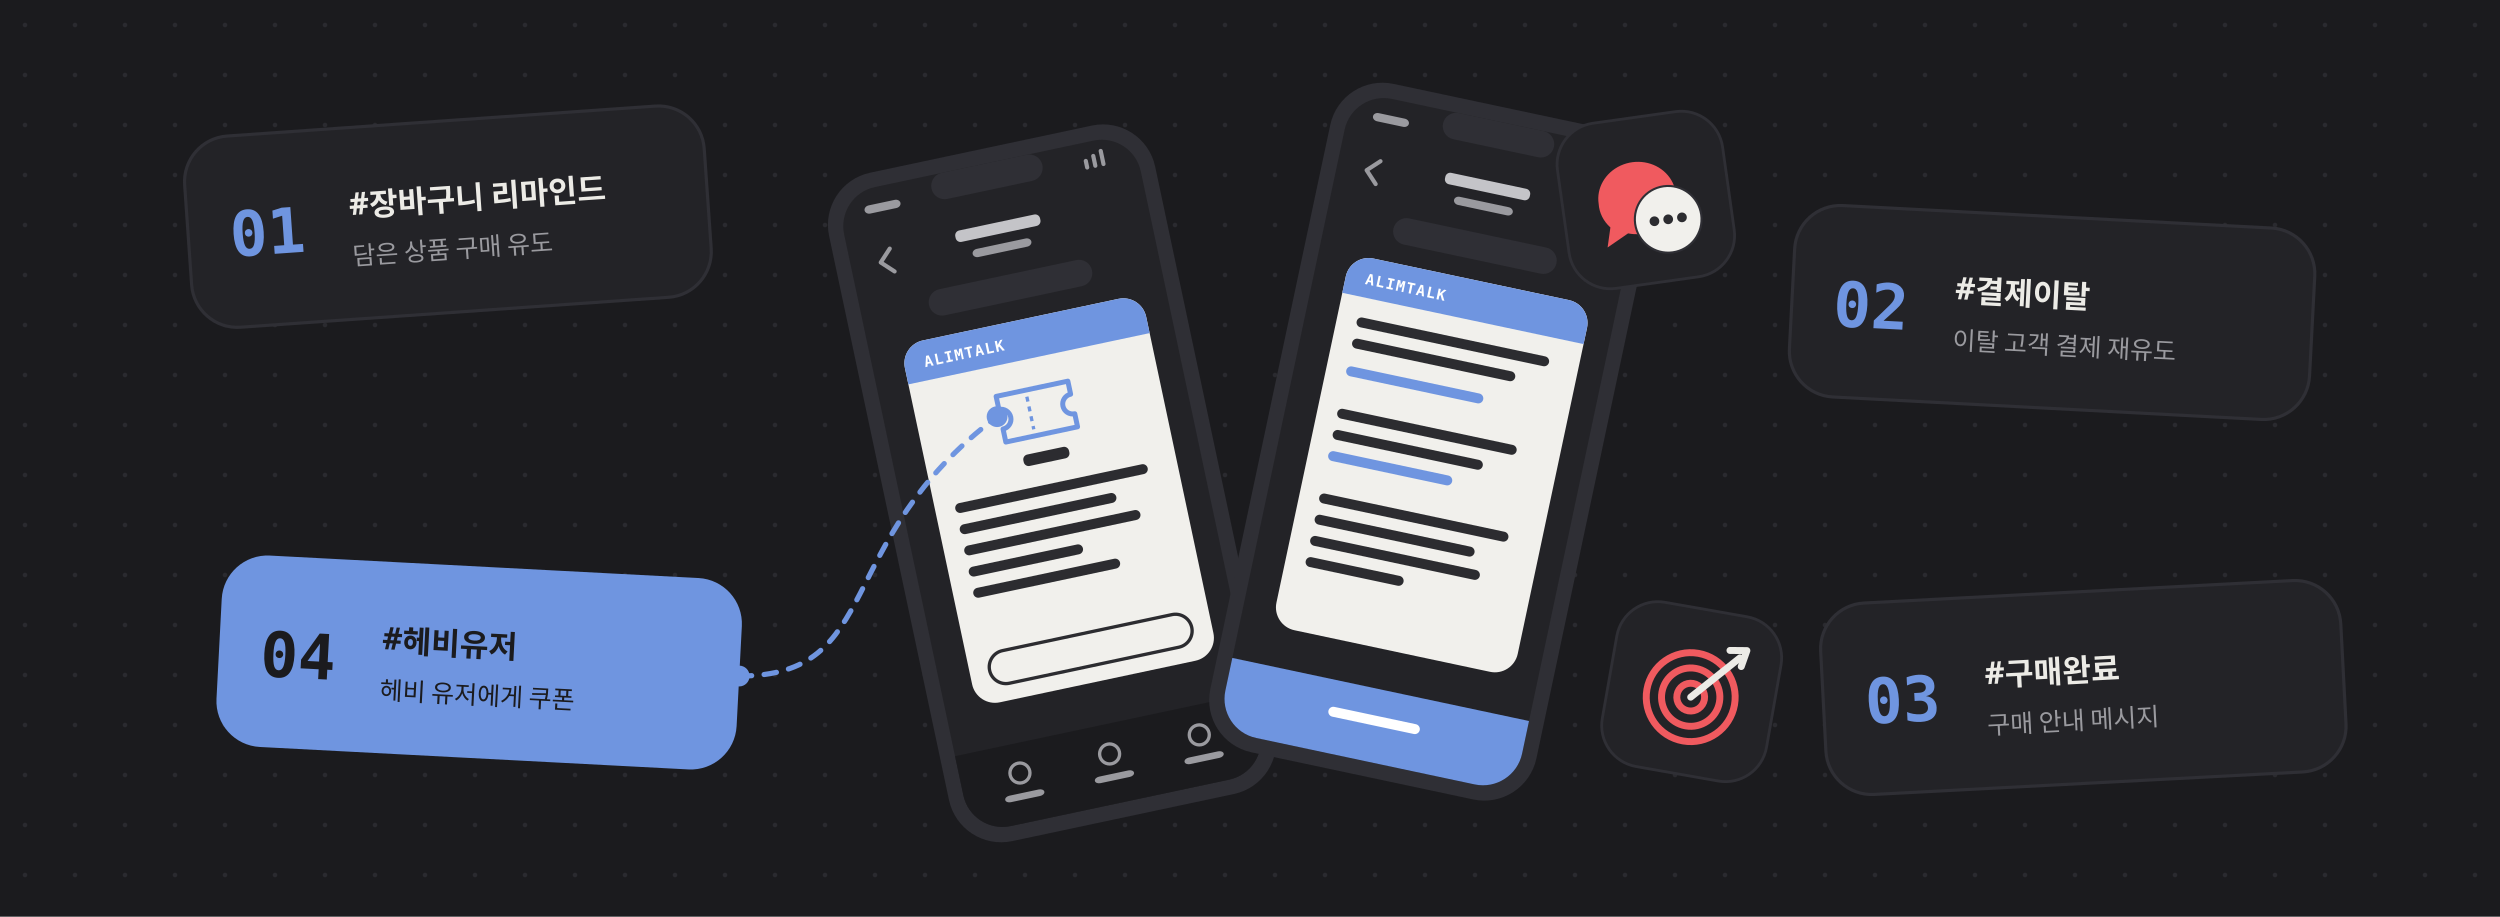
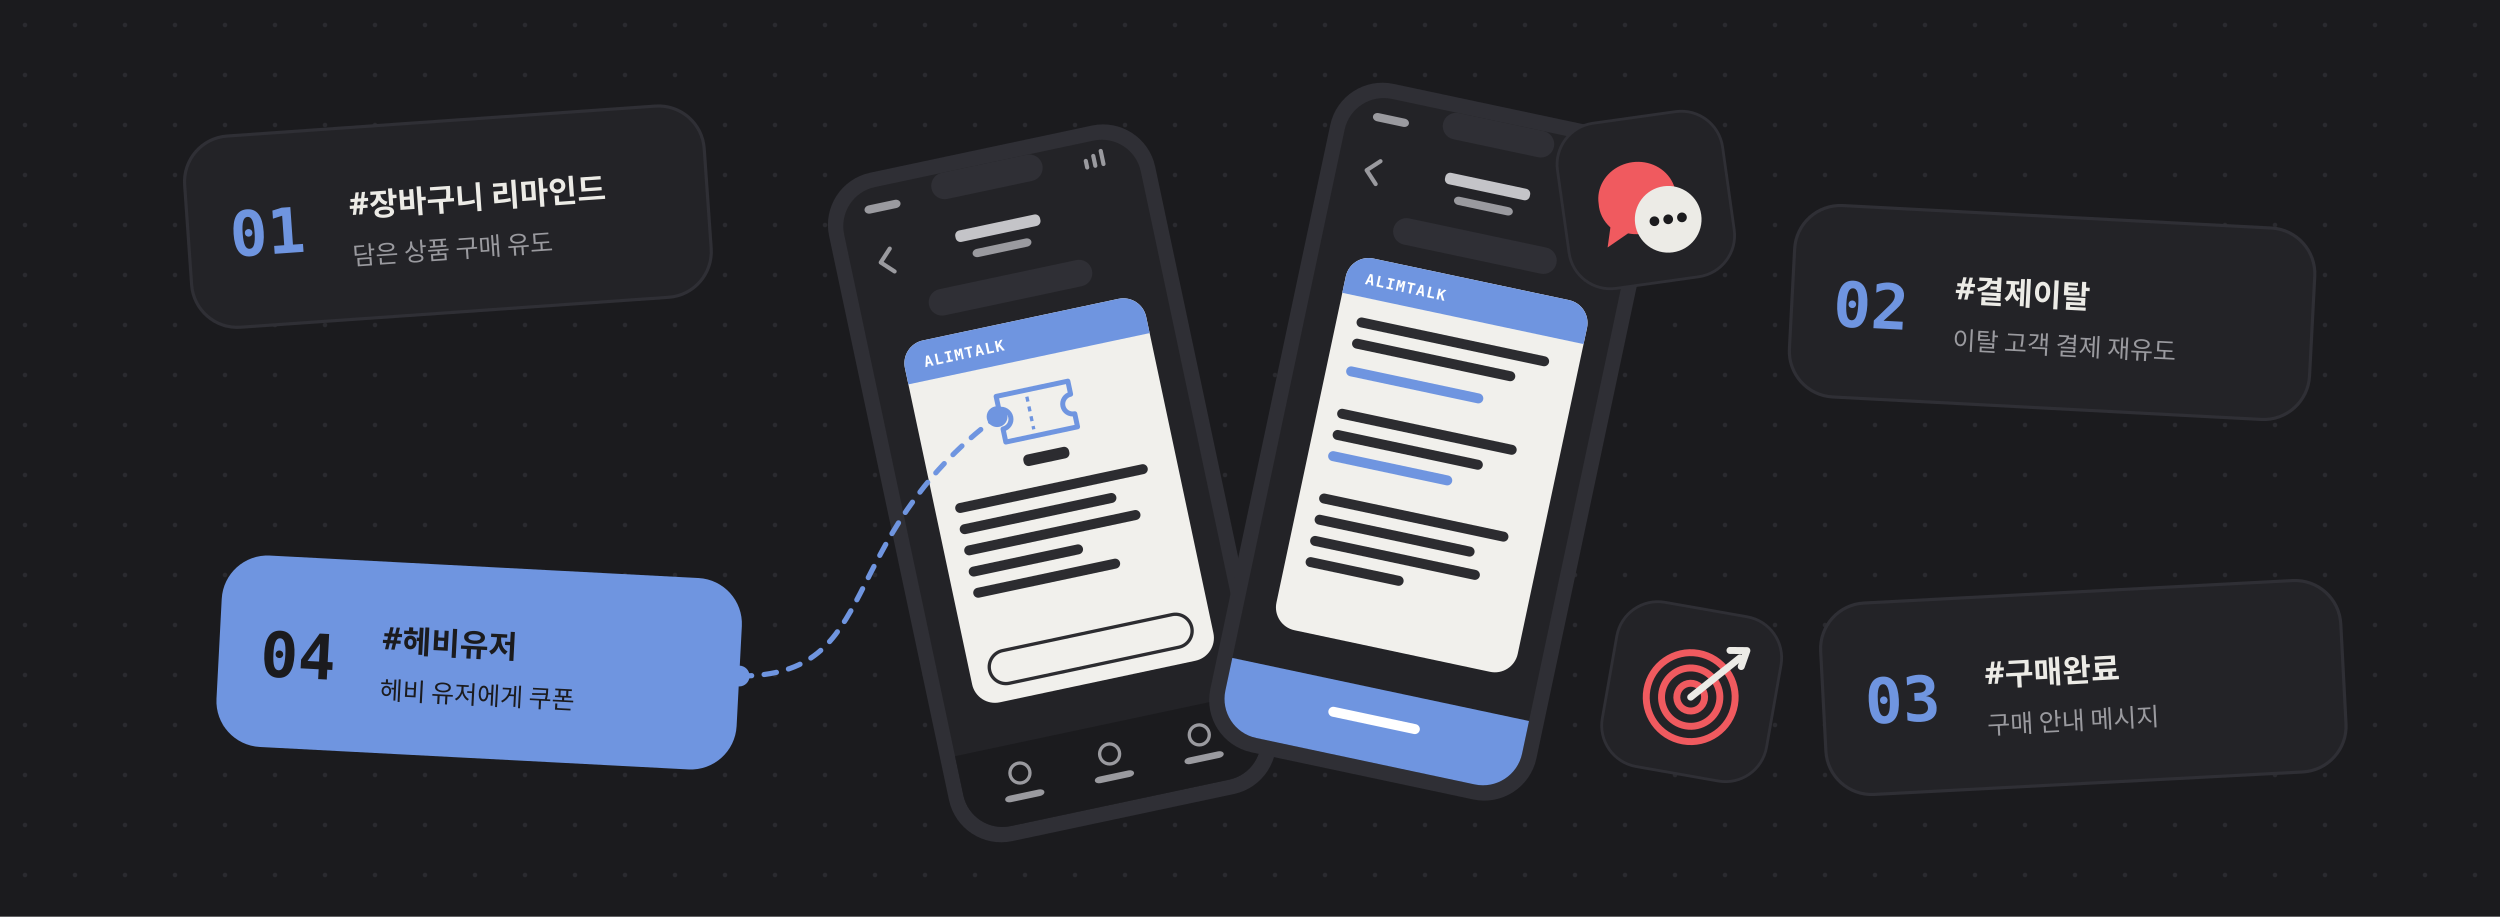
<svg xmlns="http://www.w3.org/2000/svg" viewBox="0 0 1200 440" width="1200" height="440">
  <rect width="1200" height="440" fill="#1b1b1e" />
  <g fill="#2a2a2f">
    <circle cx="12" cy="12" r="1.1" />
    <circle cx="12" cy="36" r="1.1" />
    <circle cx="12" cy="60" r="1.1" />
    <circle cx="12" cy="84" r="1.1" />
    <circle cx="12" cy="108" r="1.1" />
    <circle cx="12" cy="132" r="1.1" />
    <circle cx="12" cy="156" r="1.1" />
    <circle cx="12" cy="180" r="1.1" />
    <circle cx="12" cy="204" r="1.1" />
    <circle cx="12" cy="228" r="1.1" />
    <circle cx="12" cy="252" r="1.1" />
    <circle cx="12" cy="276" r="1.1" />
    <circle cx="12" cy="300" r="1.1" />
    <circle cx="12" cy="324" r="1.1" />
    <circle cx="12" cy="348" r="1.1" />
    <circle cx="12" cy="372" r="1.1" />
    <circle cx="12" cy="396" r="1.1" />
    <circle cx="12" cy="420" r="1.1" />
    <circle cx="36" cy="12" r="1.1" />
    <circle cx="36" cy="36" r="1.1" />
    <circle cx="36" cy="60" r="1.1" />
    <circle cx="36" cy="84" r="1.1" />
    <circle cx="36" cy="108" r="1.1" />
    <circle cx="36" cy="132" r="1.1" />
    <circle cx="36" cy="156" r="1.1" />
    <circle cx="36" cy="180" r="1.1" />
    <circle cx="36" cy="204" r="1.1" />
    <circle cx="36" cy="228" r="1.1" />
    <circle cx="36" cy="252" r="1.1" />
    <circle cx="36" cy="276" r="1.1" />
    <circle cx="36" cy="300" r="1.1" />
    <circle cx="36" cy="324" r="1.1" />
    <circle cx="36" cy="348" r="1.1" />
    <circle cx="36" cy="372" r="1.1" />
    <circle cx="36" cy="396" r="1.1" />
    <circle cx="36" cy="420" r="1.1" />
    <circle cx="60" cy="12" r="1.1" />
    <circle cx="60" cy="36" r="1.1" />
    <circle cx="60" cy="60" r="1.1" />
    <circle cx="60" cy="84" r="1.1" />
    <circle cx="60" cy="108" r="1.1" />
    <circle cx="60" cy="132" r="1.1" />
    <circle cx="60" cy="156" r="1.1" />
    <circle cx="60" cy="180" r="1.1" />
    <circle cx="60" cy="204" r="1.1" />
    <circle cx="60" cy="228" r="1.1" />
    <circle cx="60" cy="252" r="1.1" />
    <circle cx="60" cy="276" r="1.1" />
    <circle cx="60" cy="300" r="1.1" />
    <circle cx="60" cy="324" r="1.1" />
    <circle cx="60" cy="348" r="1.1" />
    <circle cx="60" cy="372" r="1.1" />
    <circle cx="60" cy="396" r="1.1" />
    <circle cx="60" cy="420" r="1.1" />
    <circle cx="84" cy="12" r="1.1" />
    <circle cx="84" cy="36" r="1.1" />
    <circle cx="84" cy="60" r="1.1" />
    <circle cx="84" cy="84" r="1.1" />
    <circle cx="84" cy="108" r="1.1" />
    <circle cx="84" cy="132" r="1.1" />
    <circle cx="84" cy="156" r="1.1" />
    <circle cx="84" cy="180" r="1.1" />
    <circle cx="84" cy="204" r="1.1" />
    <circle cx="84" cy="228" r="1.1" />
    <circle cx="84" cy="252" r="1.1" />
    <circle cx="84" cy="276" r="1.1" />
    <circle cx="84" cy="300" r="1.1" />
    <circle cx="84" cy="324" r="1.1" />
    <circle cx="84" cy="348" r="1.1" />
    <circle cx="84" cy="372" r="1.1" />
    <circle cx="84" cy="396" r="1.1" />
    <circle cx="84" cy="420" r="1.1" />
    <circle cx="108" cy="12" r="1.1" />
    <circle cx="108" cy="36" r="1.1" />
    <circle cx="108" cy="60" r="1.1" />
    <circle cx="108" cy="84" r="1.1" />
    <circle cx="108" cy="108" r="1.1" />
    <circle cx="108" cy="132" r="1.1" />
    <circle cx="108" cy="156" r="1.1" />
    <circle cx="108" cy="180" r="1.1" />
    <circle cx="108" cy="204" r="1.1" />
    <circle cx="108" cy="228" r="1.1" />
    <circle cx="108" cy="252" r="1.1" />
    <circle cx="108" cy="276" r="1.1" />
    <circle cx="108" cy="300" r="1.1" />
    <circle cx="108" cy="324" r="1.1" />
    <circle cx="108" cy="348" r="1.1" />
    <circle cx="108" cy="372" r="1.1" />
    <circle cx="108" cy="396" r="1.1" />
    <circle cx="108" cy="420" r="1.1" />
    <circle cx="132" cy="12" r="1.1" />
    <circle cx="132" cy="36" r="1.1" />
    <circle cx="132" cy="60" r="1.1" />
    <circle cx="132" cy="84" r="1.1" />
    <circle cx="132" cy="108" r="1.1" />
    <circle cx="132" cy="132" r="1.1" />
    <circle cx="132" cy="156" r="1.1" />
    <circle cx="132" cy="180" r="1.1" />
    <circle cx="132" cy="204" r="1.1" />
    <circle cx="132" cy="228" r="1.1" />
    <circle cx="132" cy="252" r="1.1" />
    <circle cx="132" cy="276" r="1.1" />
    <circle cx="132" cy="300" r="1.1" />
    <circle cx="132" cy="324" r="1.1" />
    <circle cx="132" cy="348" r="1.1" />
    <circle cx="132" cy="372" r="1.1" />
    <circle cx="132" cy="396" r="1.1" />
    <circle cx="132" cy="420" r="1.1" />
    <circle cx="156" cy="12" r="1.1" />
    <circle cx="156" cy="36" r="1.1" />
    <circle cx="156" cy="60" r="1.1" />
    <circle cx="156" cy="84" r="1.1" />
    <circle cx="156" cy="108" r="1.1" />
    <circle cx="156" cy="132" r="1.1" />
    <circle cx="156" cy="156" r="1.1" />
    <circle cx="156" cy="180" r="1.1" />
    <circle cx="156" cy="204" r="1.1" />
    <circle cx="156" cy="228" r="1.1" />
    <circle cx="156" cy="252" r="1.1" />
    <circle cx="156" cy="276" r="1.1" />
    <circle cx="156" cy="300" r="1.1" />
    <circle cx="156" cy="324" r="1.1" />
    <circle cx="156" cy="348" r="1.1" />
    <circle cx="156" cy="372" r="1.1" />
    <circle cx="156" cy="396" r="1.1" />
    <circle cx="156" cy="420" r="1.1" />
    <circle cx="180" cy="12" r="1.1" />
    <circle cx="180" cy="36" r="1.1" />
    <circle cx="180" cy="60" r="1.1" />
    <circle cx="180" cy="84" r="1.1" />
    <circle cx="180" cy="108" r="1.1" />
    <circle cx="180" cy="132" r="1.1" />
    <circle cx="180" cy="156" r="1.1" />
    <circle cx="180" cy="180" r="1.1" />
    <circle cx="180" cy="204" r="1.1" />
    <circle cx="180" cy="228" r="1.1" />
    <circle cx="180" cy="252" r="1.1" />
    <circle cx="180" cy="276" r="1.1" />
    <circle cx="180" cy="300" r="1.1" />
    <circle cx="180" cy="324" r="1.1" />
    <circle cx="180" cy="348" r="1.1" />
    <circle cx="180" cy="372" r="1.1" />
    <circle cx="180" cy="396" r="1.1" />
    <circle cx="180" cy="420" r="1.1" />
    <circle cx="204" cy="12" r="1.1" />
    <circle cx="204" cy="36" r="1.1" />
    <circle cx="204" cy="60" r="1.1" />
    <circle cx="204" cy="84" r="1.1" />
    <circle cx="204" cy="108" r="1.1" />
    <circle cx="204" cy="132" r="1.1" />
    <circle cx="204" cy="156" r="1.1" />
    <circle cx="204" cy="180" r="1.1" />
    <circle cx="204" cy="204" r="1.1" />
    <circle cx="204" cy="228" r="1.1" />
    <circle cx="204" cy="252" r="1.1" />
    <circle cx="204" cy="276" r="1.1" />
    <circle cx="204" cy="300" r="1.1" />
    <circle cx="204" cy="324" r="1.1" />
    <circle cx="204" cy="348" r="1.1" />
    <circle cx="204" cy="372" r="1.1" />
    <circle cx="204" cy="396" r="1.1" />
    <circle cx="204" cy="420" r="1.1" />
    <circle cx="228" cy="12" r="1.1" />
    <circle cx="228" cy="36" r="1.1" />
    <circle cx="228" cy="60" r="1.1" />
    <circle cx="228" cy="84" r="1.1" />
    <circle cx="228" cy="108" r="1.1" />
    <circle cx="228" cy="132" r="1.1" />
    <circle cx="228" cy="156" r="1.1" />
    <circle cx="228" cy="180" r="1.1" />
    <circle cx="228" cy="204" r="1.1" />
    <circle cx="228" cy="228" r="1.1" />
    <circle cx="228" cy="252" r="1.1" />
    <circle cx="228" cy="276" r="1.1" />
    <circle cx="228" cy="300" r="1.1" />
    <circle cx="228" cy="324" r="1.1" />
    <circle cx="228" cy="348" r="1.1" />
    <circle cx="228" cy="372" r="1.1" />
    <circle cx="228" cy="396" r="1.1" />
    <circle cx="228" cy="420" r="1.1" />
    <circle cx="252" cy="12" r="1.1" />
    <circle cx="252" cy="36" r="1.1" />
    <circle cx="252" cy="60" r="1.1" />
    <circle cx="252" cy="84" r="1.1" />
    <circle cx="252" cy="108" r="1.1" />
    <circle cx="252" cy="132" r="1.1" />
    <circle cx="252" cy="156" r="1.1" />
    <circle cx="252" cy="180" r="1.1" />
    <circle cx="252" cy="204" r="1.1" />
    <circle cx="252" cy="228" r="1.1" />
    <circle cx="252" cy="252" r="1.1" />
    <circle cx="252" cy="276" r="1.1" />
    <circle cx="252" cy="300" r="1.1" />
    <circle cx="252" cy="324" r="1.1" />
    <circle cx="252" cy="348" r="1.1" />
    <circle cx="252" cy="372" r="1.1" />
    <circle cx="252" cy="396" r="1.1" />
    <circle cx="252" cy="420" r="1.1" />
    <circle cx="276" cy="12" r="1.1" />
    <circle cx="276" cy="36" r="1.1" />
    <circle cx="276" cy="60" r="1.1" />
    <circle cx="276" cy="84" r="1.1" />
    <circle cx="276" cy="108" r="1.1" />
    <circle cx="276" cy="132" r="1.1" />
    <circle cx="276" cy="156" r="1.1" />
    <circle cx="276" cy="180" r="1.1" />
    <circle cx="276" cy="204" r="1.1" />
    <circle cx="276" cy="228" r="1.1" />
    <circle cx="276" cy="252" r="1.1" />
    <circle cx="276" cy="276" r="1.1" />
    <circle cx="276" cy="300" r="1.1" />
    <circle cx="276" cy="324" r="1.1" />
    <circle cx="276" cy="348" r="1.1" />
    <circle cx="276" cy="372" r="1.1" />
    <circle cx="276" cy="396" r="1.1" />
    <circle cx="276" cy="420" r="1.1" />
    <circle cx="300" cy="12" r="1.1" />
    <circle cx="300" cy="36" r="1.1" />
    <circle cx="300" cy="60" r="1.1" />
    <circle cx="300" cy="84" r="1.1" />
    <circle cx="300" cy="108" r="1.1" />
    <circle cx="300" cy="132" r="1.1" />
    <circle cx="300" cy="156" r="1.1" />
    <circle cx="300" cy="180" r="1.1" />
    <circle cx="300" cy="204" r="1.1" />
    <circle cx="300" cy="228" r="1.1" />
    <circle cx="300" cy="252" r="1.1" />
    <circle cx="300" cy="276" r="1.1" />
    <circle cx="300" cy="300" r="1.1" />
    <circle cx="300" cy="324" r="1.1" />
    <circle cx="300" cy="348" r="1.1" />
    <circle cx="300" cy="372" r="1.1" />
    <circle cx="300" cy="396" r="1.1" />
    <circle cx="300" cy="420" r="1.1" />
    <circle cx="324" cy="12" r="1.1" />
    <circle cx="324" cy="36" r="1.1" />
    <circle cx="324" cy="60" r="1.1" />
    <circle cx="324" cy="84" r="1.1" />
    <circle cx="324" cy="108" r="1.1" />
    <circle cx="324" cy="132" r="1.1" />
    <circle cx="324" cy="156" r="1.1" />
    <circle cx="324" cy="180" r="1.1" />
    <circle cx="324" cy="204" r="1.1" />
    <circle cx="324" cy="228" r="1.1" />
    <circle cx="324" cy="252" r="1.1" />
    <circle cx="324" cy="276" r="1.1" />
    <circle cx="324" cy="300" r="1.1" />
    <circle cx="324" cy="324" r="1.1" />
    <circle cx="324" cy="348" r="1.1" />
    <circle cx="324" cy="372" r="1.1" />
    <circle cx="324" cy="396" r="1.1" />
    <circle cx="324" cy="420" r="1.1" />
    <circle cx="348" cy="12" r="1.1" />
    <circle cx="348" cy="36" r="1.1" />
    <circle cx="348" cy="60" r="1.1" />
    <circle cx="348" cy="84" r="1.1" />
    <circle cx="348" cy="108" r="1.1" />
    <circle cx="348" cy="132" r="1.1" />
    <circle cx="348" cy="156" r="1.1" />
    <circle cx="348" cy="180" r="1.1" />
    <circle cx="348" cy="204" r="1.1" />
    <circle cx="348" cy="228" r="1.1" />
    <circle cx="348" cy="252" r="1.1" />
    <circle cx="348" cy="276" r="1.1" />
    <circle cx="348" cy="300" r="1.1" />
    <circle cx="348" cy="324" r="1.1" />
    <circle cx="348" cy="348" r="1.1" />
    <circle cx="348" cy="372" r="1.1" />
    <circle cx="348" cy="396" r="1.1" />
    <circle cx="348" cy="420" r="1.1" />
    <circle cx="372" cy="12" r="1.1" />
    <circle cx="372" cy="36" r="1.1" />
    <circle cx="372" cy="60" r="1.1" />
    <circle cx="372" cy="84" r="1.1" />
    <circle cx="372" cy="108" r="1.1" />
    <circle cx="372" cy="132" r="1.1" />
    <circle cx="372" cy="156" r="1.1" />
    <circle cx="372" cy="180" r="1.1" />
    <circle cx="372" cy="204" r="1.1" />
    <circle cx="372" cy="228" r="1.1" />
    <circle cx="372" cy="252" r="1.1" />
    <circle cx="372" cy="276" r="1.1" />
    <circle cx="372" cy="300" r="1.1" />
    <circle cx="372" cy="324" r="1.1" />
    <circle cx="372" cy="348" r="1.1" />
    <circle cx="372" cy="372" r="1.1" />
    <circle cx="372" cy="396" r="1.1" />
    <circle cx="372" cy="420" r="1.1" />
    <circle cx="396" cy="12" r="1.1" />
    <circle cx="396" cy="36" r="1.1" />
    <circle cx="396" cy="60" r="1.1" />
    <circle cx="396" cy="84" r="1.1" />
    <circle cx="396" cy="108" r="1.1" />
    <circle cx="396" cy="132" r="1.1" />
    <circle cx="396" cy="156" r="1.1" />
    <circle cx="396" cy="180" r="1.1" />
    <circle cx="396" cy="204" r="1.1" />
    <circle cx="396" cy="228" r="1.1" />
    <circle cx="396" cy="252" r="1.1" />
    <circle cx="396" cy="276" r="1.1" />
    <circle cx="396" cy="300" r="1.1" />
    <circle cx="396" cy="324" r="1.1" />
    <circle cx="396" cy="348" r="1.1" />
    <circle cx="396" cy="372" r="1.1" />
    <circle cx="396" cy="396" r="1.1" />
    <circle cx="396" cy="420" r="1.1" />
    <circle cx="420" cy="12" r="1.1" />
    <circle cx="420" cy="36" r="1.1" />
    <circle cx="420" cy="60" r="1.1" />
    <circle cx="420" cy="84" r="1.1" />
    <circle cx="420" cy="108" r="1.1" />
    <circle cx="420" cy="132" r="1.1" />
    <circle cx="420" cy="156" r="1.1" />
    <circle cx="420" cy="180" r="1.1" />
    <circle cx="420" cy="204" r="1.1" />
    <circle cx="420" cy="228" r="1.1" />
    <circle cx="420" cy="252" r="1.1" />
    <circle cx="420" cy="276" r="1.1" />
    <circle cx="420" cy="300" r="1.1" />
    <circle cx="420" cy="324" r="1.1" />
    <circle cx="420" cy="348" r="1.1" />
    <circle cx="420" cy="372" r="1.1" />
    <circle cx="420" cy="396" r="1.1" />
    <circle cx="420" cy="420" r="1.1" />
    <circle cx="444" cy="12" r="1.1" />
    <circle cx="444" cy="36" r="1.1" />
    <circle cx="444" cy="60" r="1.1" />
    <circle cx="444" cy="84" r="1.1" />
    <circle cx="444" cy="108" r="1.1" />
    <circle cx="444" cy="132" r="1.1" />
    <circle cx="444" cy="156" r="1.1" />
    <circle cx="444" cy="180" r="1.1" />
    <circle cx="444" cy="204" r="1.1" />
    <circle cx="444" cy="228" r="1.1" />
    <circle cx="444" cy="252" r="1.1" />
    <circle cx="444" cy="276" r="1.1" />
    <circle cx="444" cy="300" r="1.1" />
    <circle cx="444" cy="324" r="1.1" />
    <circle cx="444" cy="348" r="1.1" />
    <circle cx="444" cy="372" r="1.1" />
    <circle cx="444" cy="396" r="1.1" />
    <circle cx="444" cy="420" r="1.1" />
    <circle cx="468" cy="12" r="1.1" />
    <circle cx="468" cy="36" r="1.1" />
    <circle cx="468" cy="60" r="1.1" />
    <circle cx="468" cy="84" r="1.1" />
    <circle cx="468" cy="108" r="1.1" />
    <circle cx="468" cy="132" r="1.1" />
    <circle cx="468" cy="156" r="1.1" />
    <circle cx="468" cy="180" r="1.1" />
    <circle cx="468" cy="204" r="1.1" />
    <circle cx="468" cy="228" r="1.1" />
    <circle cx="468" cy="252" r="1.1" />
    <circle cx="468" cy="276" r="1.1" />
    <circle cx="468" cy="300" r="1.1" />
    <circle cx="468" cy="324" r="1.1" />
    <circle cx="468" cy="348" r="1.1" />
    <circle cx="468" cy="372" r="1.1" />
    <circle cx="468" cy="396" r="1.1" />
    <circle cx="468" cy="420" r="1.1" />
    <circle cx="492" cy="12" r="1.1" />
    <circle cx="492" cy="36" r="1.1" />
    <circle cx="492" cy="60" r="1.1" />
    <circle cx="492" cy="84" r="1.1" />
    <circle cx="492" cy="108" r="1.1" />
    <circle cx="492" cy="132" r="1.1" />
    <circle cx="492" cy="156" r="1.1" />
    <circle cx="492" cy="180" r="1.1" />
    <circle cx="492" cy="204" r="1.1" />
    <circle cx="492" cy="228" r="1.1" />
    <circle cx="492" cy="252" r="1.1" />
    <circle cx="492" cy="276" r="1.1" />
    <circle cx="492" cy="300" r="1.1" />
    <circle cx="492" cy="324" r="1.1" />
    <circle cx="492" cy="348" r="1.1" />
    <circle cx="492" cy="372" r="1.1" />
    <circle cx="492" cy="396" r="1.1" />
    <circle cx="492" cy="420" r="1.1" />
    <circle cx="516" cy="12" r="1.1" />
    <circle cx="516" cy="36" r="1.1" />
    <circle cx="516" cy="60" r="1.1" />
    <circle cx="516" cy="84" r="1.1" />
    <circle cx="516" cy="108" r="1.1" />
    <circle cx="516" cy="132" r="1.1" />
    <circle cx="516" cy="156" r="1.1" />
    <circle cx="516" cy="180" r="1.1" />
    <circle cx="516" cy="204" r="1.1" />
    <circle cx="516" cy="228" r="1.1" />
    <circle cx="516" cy="252" r="1.1" />
    <circle cx="516" cy="276" r="1.1" />
    <circle cx="516" cy="300" r="1.1" />
    <circle cx="516" cy="324" r="1.1" />
    <circle cx="516" cy="348" r="1.1" />
    <circle cx="516" cy="372" r="1.1" />
    <circle cx="516" cy="396" r="1.1" />
    <circle cx="516" cy="420" r="1.1" />
    <circle cx="540" cy="12" r="1.1" />
    <circle cx="540" cy="36" r="1.1" />
    <circle cx="540" cy="60" r="1.1" />
    <circle cx="540" cy="84" r="1.1" />
    <circle cx="540" cy="108" r="1.1" />
    <circle cx="540" cy="132" r="1.1" />
    <circle cx="540" cy="156" r="1.1" />
    <circle cx="540" cy="180" r="1.1" />
    <circle cx="540" cy="204" r="1.1" />
    <circle cx="540" cy="228" r="1.1" />
    <circle cx="540" cy="252" r="1.1" />
    <circle cx="540" cy="276" r="1.1" />
    <circle cx="540" cy="300" r="1.1" />
    <circle cx="540" cy="324" r="1.1" />
    <circle cx="540" cy="348" r="1.1" />
    <circle cx="540" cy="372" r="1.1" />
    <circle cx="540" cy="396" r="1.1" />
    <circle cx="540" cy="420" r="1.1" />
    <circle cx="564" cy="12" r="1.1" />
    <circle cx="564" cy="36" r="1.1" />
    <circle cx="564" cy="60" r="1.1" />
    <circle cx="564" cy="84" r="1.1" />
    <circle cx="564" cy="108" r="1.1" />
    <circle cx="564" cy="132" r="1.1" />
    <circle cx="564" cy="156" r="1.1" />
    <circle cx="564" cy="180" r="1.1" />
    <circle cx="564" cy="204" r="1.1" />
    <circle cx="564" cy="228" r="1.1" />
    <circle cx="564" cy="252" r="1.1" />
    <circle cx="564" cy="276" r="1.1" />
    <circle cx="564" cy="300" r="1.1" />
    <circle cx="564" cy="324" r="1.1" />
    <circle cx="564" cy="348" r="1.1" />
    <circle cx="564" cy="372" r="1.1" />
    <circle cx="564" cy="396" r="1.1" />
    <circle cx="564" cy="420" r="1.1" />
    <circle cx="588" cy="12" r="1.1" />
    <circle cx="588" cy="36" r="1.1" />
    <circle cx="588" cy="60" r="1.1" />
    <circle cx="588" cy="84" r="1.1" />
    <circle cx="588" cy="108" r="1.1" />
    <circle cx="588" cy="132" r="1.1" />
    <circle cx="588" cy="156" r="1.1" />
    <circle cx="588" cy="180" r="1.1" />
    <circle cx="588" cy="204" r="1.1" />
    <circle cx="588" cy="228" r="1.1" />
    <circle cx="588" cy="252" r="1.1" />
    <circle cx="588" cy="276" r="1.1" />
    <circle cx="588" cy="300" r="1.1" />
    <circle cx="588" cy="324" r="1.1" />
    <circle cx="588" cy="348" r="1.1" />
    <circle cx="588" cy="372" r="1.1" />
    <circle cx="588" cy="396" r="1.1" />
    <circle cx="588" cy="420" r="1.1" />
    <circle cx="612" cy="12" r="1.1" />
    <circle cx="612" cy="36" r="1.1" />
    <circle cx="612" cy="60" r="1.1" />
    <circle cx="612" cy="84" r="1.1" />
    <circle cx="612" cy="108" r="1.1" />
    <circle cx="612" cy="132" r="1.1" />
    <circle cx="612" cy="156" r="1.1" />
    <circle cx="612" cy="180" r="1.1" />
    <circle cx="612" cy="204" r="1.1" />
    <circle cx="612" cy="228" r="1.1" />
    <circle cx="612" cy="252" r="1.1" />
    <circle cx="612" cy="276" r="1.1" />
    <circle cx="612" cy="300" r="1.1" />
    <circle cx="612" cy="324" r="1.1" />
    <circle cx="612" cy="348" r="1.1" />
    <circle cx="612" cy="372" r="1.1" />
    <circle cx="612" cy="396" r="1.1" />
    <circle cx="612" cy="420" r="1.1" />
    <circle cx="636" cy="12" r="1.1" />
    <circle cx="636" cy="36" r="1.1" />
    <circle cx="636" cy="60" r="1.1" />
    <circle cx="636" cy="84" r="1.1" />
    <circle cx="636" cy="108" r="1.1" />
    <circle cx="636" cy="132" r="1.1" />
    <circle cx="636" cy="156" r="1.1" />
    <circle cx="636" cy="180" r="1.1" />
    <circle cx="636" cy="204" r="1.1" />
    <circle cx="636" cy="228" r="1.1" />
    <circle cx="636" cy="252" r="1.1" />
    <circle cx="636" cy="276" r="1.1" />
    <circle cx="636" cy="300" r="1.1" />
    <circle cx="636" cy="324" r="1.1" />
    <circle cx="636" cy="348" r="1.1" />
    <circle cx="636" cy="372" r="1.1" />
    <circle cx="636" cy="396" r="1.1" />
    <circle cx="636" cy="420" r="1.1" />
    <circle cx="660" cy="12" r="1.1" />
    <circle cx="660" cy="36" r="1.1" />
    <circle cx="660" cy="60" r="1.1" />
    <circle cx="660" cy="84" r="1.1" />
    <circle cx="660" cy="108" r="1.1" />
    <circle cx="660" cy="132" r="1.1" />
    <circle cx="660" cy="156" r="1.1" />
    <circle cx="660" cy="180" r="1.1" />
    <circle cx="660" cy="204" r="1.1" />
    <circle cx="660" cy="228" r="1.1" />
    <circle cx="660" cy="252" r="1.1" />
    <circle cx="660" cy="276" r="1.1" />
    <circle cx="660" cy="300" r="1.1" />
    <circle cx="660" cy="324" r="1.1" />
    <circle cx="660" cy="348" r="1.1" />
    <circle cx="660" cy="372" r="1.1" />
    <circle cx="660" cy="396" r="1.1" />
    <circle cx="660" cy="420" r="1.1" />
    <circle cx="684" cy="12" r="1.1" />
    <circle cx="684" cy="36" r="1.1" />
    <circle cx="684" cy="60" r="1.1" />
    <circle cx="684" cy="84" r="1.1" />
    <circle cx="684" cy="108" r="1.1" />
    <circle cx="684" cy="132" r="1.1" />
    <circle cx="684" cy="156" r="1.1" />
    <circle cx="684" cy="180" r="1.1" />
    <circle cx="684" cy="204" r="1.1" />
    <circle cx="684" cy="228" r="1.1" />
    <circle cx="684" cy="252" r="1.1" />
    <circle cx="684" cy="276" r="1.1" />
    <circle cx="684" cy="300" r="1.1" />
    <circle cx="684" cy="324" r="1.1" />
    <circle cx="684" cy="348" r="1.1" />
    <circle cx="684" cy="372" r="1.1" />
    <circle cx="684" cy="396" r="1.1" />
    <circle cx="684" cy="420" r="1.1" />
    <circle cx="708" cy="12" r="1.1" />
    <circle cx="708" cy="36" r="1.1" />
    <circle cx="708" cy="60" r="1.1" />
    <circle cx="708" cy="84" r="1.1" />
    <circle cx="708" cy="108" r="1.1" />
    <circle cx="708" cy="132" r="1.1" />
    <circle cx="708" cy="156" r="1.1" />
    <circle cx="708" cy="180" r="1.1" />
    <circle cx="708" cy="204" r="1.1" />
    <circle cx="708" cy="228" r="1.1" />
    <circle cx="708" cy="252" r="1.1" />
    <circle cx="708" cy="276" r="1.1" />
    <circle cx="708" cy="300" r="1.1" />
    <circle cx="708" cy="324" r="1.1" />
    <circle cx="708" cy="348" r="1.1" />
    <circle cx="708" cy="372" r="1.1" />
    <circle cx="708" cy="396" r="1.1" />
    <circle cx="708" cy="420" r="1.1" />
    <circle cx="732" cy="12" r="1.1" />
    <circle cx="732" cy="36" r="1.1" />
    <circle cx="732" cy="60" r="1.1" />
    <circle cx="732" cy="84" r="1.1" />
    <circle cx="732" cy="108" r="1.1" />
    <circle cx="732" cy="132" r="1.1" />
    <circle cx="732" cy="156" r="1.1" />
    <circle cx="732" cy="180" r="1.1" />
    <circle cx="732" cy="204" r="1.1" />
    <circle cx="732" cy="228" r="1.1" />
    <circle cx="732" cy="252" r="1.1" />
    <circle cx="732" cy="276" r="1.1" />
    <circle cx="732" cy="300" r="1.1" />
    <circle cx="732" cy="324" r="1.1" />
    <circle cx="732" cy="348" r="1.1" />
    <circle cx="732" cy="372" r="1.1" />
    <circle cx="732" cy="396" r="1.1" />
    <circle cx="732" cy="420" r="1.1" />
    <circle cx="756" cy="12" r="1.1" />
    <circle cx="756" cy="36" r="1.1" />
    <circle cx="756" cy="60" r="1.1" />
    <circle cx="756" cy="84" r="1.1" />
    <circle cx="756" cy="108" r="1.1" />
    <circle cx="756" cy="132" r="1.1" />
    <circle cx="756" cy="156" r="1.1" />
    <circle cx="756" cy="180" r="1.1" />
    <circle cx="756" cy="204" r="1.1" />
    <circle cx="756" cy="228" r="1.1" />
    <circle cx="756" cy="252" r="1.1" />
    <circle cx="756" cy="276" r="1.1" />
    <circle cx="756" cy="300" r="1.1" />
    <circle cx="756" cy="324" r="1.1" />
    <circle cx="756" cy="348" r="1.1" />
    <circle cx="756" cy="372" r="1.1" />
    <circle cx="756" cy="396" r="1.1" />
    <circle cx="756" cy="420" r="1.1" />
    <circle cx="780" cy="12" r="1.1" />
    <circle cx="780" cy="36" r="1.1" />
    <circle cx="780" cy="60" r="1.1" />
    <circle cx="780" cy="84" r="1.1" />
    <circle cx="780" cy="108" r="1.1" />
    <circle cx="780" cy="132" r="1.1" />
    <circle cx="780" cy="156" r="1.1" />
    <circle cx="780" cy="180" r="1.1" />
    <circle cx="780" cy="204" r="1.1" />
    <circle cx="780" cy="228" r="1.1" />
    <circle cx="780" cy="252" r="1.1" />
    <circle cx="780" cy="276" r="1.1" />
    <circle cx="780" cy="300" r="1.1" />
    <circle cx="780" cy="324" r="1.1" />
    <circle cx="780" cy="348" r="1.1" />
    <circle cx="780" cy="372" r="1.1" />
    <circle cx="780" cy="396" r="1.1" />
    <circle cx="780" cy="420" r="1.1" />
    <circle cx="804" cy="12" r="1.1" />
    <circle cx="804" cy="36" r="1.1" />
    <circle cx="804" cy="60" r="1.1" />
    <circle cx="804" cy="84" r="1.1" />
    <circle cx="804" cy="108" r="1.1" />
    <circle cx="804" cy="132" r="1.1" />
    <circle cx="804" cy="156" r="1.1" />
    <circle cx="804" cy="180" r="1.1" />
    <circle cx="804" cy="204" r="1.1" />
    <circle cx="804" cy="228" r="1.1" />
    <circle cx="804" cy="252" r="1.1" />
    <circle cx="804" cy="276" r="1.1" />
    <circle cx="804" cy="300" r="1.1" />
    <circle cx="804" cy="324" r="1.1" />
    <circle cx="804" cy="348" r="1.1" />
    <circle cx="804" cy="372" r="1.1" />
    <circle cx="804" cy="396" r="1.1" />
    <circle cx="804" cy="420" r="1.1" />
    <circle cx="828" cy="12" r="1.1" />
    <circle cx="828" cy="36" r="1.1" />
    <circle cx="828" cy="60" r="1.1" />
    <circle cx="828" cy="84" r="1.1" />
    <circle cx="828" cy="108" r="1.1" />
    <circle cx="828" cy="132" r="1.1" />
    <circle cx="828" cy="156" r="1.1" />
    <circle cx="828" cy="180" r="1.1" />
    <circle cx="828" cy="204" r="1.1" />
    <circle cx="828" cy="228" r="1.1" />
    <circle cx="828" cy="252" r="1.1" />
    <circle cx="828" cy="276" r="1.1" />
    <circle cx="828" cy="300" r="1.1" />
    <circle cx="828" cy="324" r="1.1" />
    <circle cx="828" cy="348" r="1.1" />
    <circle cx="828" cy="372" r="1.1" />
    <circle cx="828" cy="396" r="1.1" />
    <circle cx="828" cy="420" r="1.1" />
    <circle cx="852" cy="12" r="1.1" />
    <circle cx="852" cy="36" r="1.1" />
    <circle cx="852" cy="60" r="1.1" />
    <circle cx="852" cy="84" r="1.1" />
    <circle cx="852" cy="108" r="1.1" />
    <circle cx="852" cy="132" r="1.1" />
    <circle cx="852" cy="156" r="1.1" />
    <circle cx="852" cy="180" r="1.1" />
    <circle cx="852" cy="204" r="1.1" />
    <circle cx="852" cy="228" r="1.1" />
    <circle cx="852" cy="252" r="1.1" />
    <circle cx="852" cy="276" r="1.1" />
    <circle cx="852" cy="300" r="1.1" />
    <circle cx="852" cy="324" r="1.1" />
    <circle cx="852" cy="348" r="1.1" />
    <circle cx="852" cy="372" r="1.1" />
    <circle cx="852" cy="396" r="1.1" />
    <circle cx="852" cy="420" r="1.1" />
    <circle cx="876" cy="12" r="1.1" />
    <circle cx="876" cy="36" r="1.1" />
    <circle cx="876" cy="60" r="1.1" />
    <circle cx="876" cy="84" r="1.1" />
    <circle cx="876" cy="108" r="1.1" />
    <circle cx="876" cy="132" r="1.1" />
    <circle cx="876" cy="156" r="1.1" />
    <circle cx="876" cy="180" r="1.1" />
    <circle cx="876" cy="204" r="1.1" />
    <circle cx="876" cy="228" r="1.1" />
    <circle cx="876" cy="252" r="1.1" />
    <circle cx="876" cy="276" r="1.1" />
    <circle cx="876" cy="300" r="1.1" />
    <circle cx="876" cy="324" r="1.1" />
    <circle cx="876" cy="348" r="1.1" />
    <circle cx="876" cy="372" r="1.1" />
    <circle cx="876" cy="396" r="1.1" />
    <circle cx="876" cy="420" r="1.1" />
    <circle cx="900" cy="12" r="1.1" />
    <circle cx="900" cy="36" r="1.1" />
    <circle cx="900" cy="60" r="1.1" />
    <circle cx="900" cy="84" r="1.1" />
    <circle cx="900" cy="108" r="1.1" />
    <circle cx="900" cy="132" r="1.1" />
    <circle cx="900" cy="156" r="1.1" />
    <circle cx="900" cy="180" r="1.1" />
    <circle cx="900" cy="204" r="1.1" />
    <circle cx="900" cy="228" r="1.1" />
    <circle cx="900" cy="252" r="1.1" />
    <circle cx="900" cy="276" r="1.1" />
    <circle cx="900" cy="300" r="1.1" />
    <circle cx="900" cy="324" r="1.1" />
    <circle cx="900" cy="348" r="1.1" />
    <circle cx="900" cy="372" r="1.1" />
    <circle cx="900" cy="396" r="1.1" />
    <circle cx="900" cy="420" r="1.1" />
    <circle cx="924" cy="12" r="1.1" />
    <circle cx="924" cy="36" r="1.1" />
    <circle cx="924" cy="60" r="1.1" />
    <circle cx="924" cy="84" r="1.1" />
    <circle cx="924" cy="108" r="1.1" />
    <circle cx="924" cy="132" r="1.1" />
    <circle cx="924" cy="156" r="1.1" />
    <circle cx="924" cy="180" r="1.1" />
    <circle cx="924" cy="204" r="1.1" />
    <circle cx="924" cy="228" r="1.1" />
    <circle cx="924" cy="252" r="1.1" />
    <circle cx="924" cy="276" r="1.1" />
    <circle cx="924" cy="300" r="1.1" />
    <circle cx="924" cy="324" r="1.1" />
    <circle cx="924" cy="348" r="1.1" />
    <circle cx="924" cy="372" r="1.1" />
    <circle cx="924" cy="396" r="1.1" />
    <circle cx="924" cy="420" r="1.1" />
    <circle cx="948" cy="12" r="1.1" />
    <circle cx="948" cy="36" r="1.1" />
    <circle cx="948" cy="60" r="1.1" />
    <circle cx="948" cy="84" r="1.1" />
    <circle cx="948" cy="108" r="1.1" />
    <circle cx="948" cy="132" r="1.1" />
    <circle cx="948" cy="156" r="1.1" />
    <circle cx="948" cy="180" r="1.1" />
    <circle cx="948" cy="204" r="1.1" />
    <circle cx="948" cy="228" r="1.1" />
    <circle cx="948" cy="252" r="1.1" />
    <circle cx="948" cy="276" r="1.1" />
    <circle cx="948" cy="300" r="1.1" />
    <circle cx="948" cy="324" r="1.1" />
    <circle cx="948" cy="348" r="1.1" />
    <circle cx="948" cy="372" r="1.1" />
    <circle cx="948" cy="396" r="1.1" />
    <circle cx="948" cy="420" r="1.1" />
    <circle cx="972" cy="12" r="1.1" />
    <circle cx="972" cy="36" r="1.1" />
    <circle cx="972" cy="60" r="1.1" />
    <circle cx="972" cy="84" r="1.1" />
    <circle cx="972" cy="108" r="1.1" />
    <circle cx="972" cy="132" r="1.1" />
    <circle cx="972" cy="156" r="1.1" />
    <circle cx="972" cy="180" r="1.1" />
    <circle cx="972" cy="204" r="1.1" />
    <circle cx="972" cy="228" r="1.1" />
    <circle cx="972" cy="252" r="1.1" />
    <circle cx="972" cy="276" r="1.1" />
    <circle cx="972" cy="300" r="1.1" />
    <circle cx="972" cy="324" r="1.1" />
    <circle cx="972" cy="348" r="1.1" />
    <circle cx="972" cy="372" r="1.1" />
    <circle cx="972" cy="396" r="1.1" />
    <circle cx="972" cy="420" r="1.1" />
    <circle cx="996" cy="12" r="1.1" />
    <circle cx="996" cy="36" r="1.1" />
    <circle cx="996" cy="60" r="1.1" />
    <circle cx="996" cy="84" r="1.1" />
    <circle cx="996" cy="108" r="1.1" />
    <circle cx="996" cy="132" r="1.1" />
    <circle cx="996" cy="156" r="1.1" />
    <circle cx="996" cy="180" r="1.1" />
    <circle cx="996" cy="204" r="1.1" />
    <circle cx="996" cy="228" r="1.1" />
    <circle cx="996" cy="252" r="1.1" />
    <circle cx="996" cy="276" r="1.1" />
    <circle cx="996" cy="300" r="1.1" />
    <circle cx="996" cy="324" r="1.1" />
    <circle cx="996" cy="348" r="1.1" />
    <circle cx="996" cy="372" r="1.1" />
    <circle cx="996" cy="396" r="1.1" />
    <circle cx="996" cy="420" r="1.1" />
    <circle cx="1020" cy="12" r="1.1" />
    <circle cx="1020" cy="36" r="1.1" />
    <circle cx="1020" cy="60" r="1.1" />
    <circle cx="1020" cy="84" r="1.1" />
    <circle cx="1020" cy="108" r="1.1" />
    <circle cx="1020" cy="132" r="1.1" />
    <circle cx="1020" cy="156" r="1.1" />
    <circle cx="1020" cy="180" r="1.1" />
    <circle cx="1020" cy="204" r="1.1" />
    <circle cx="1020" cy="228" r="1.1" />
    <circle cx="1020" cy="252" r="1.1" />
    <circle cx="1020" cy="276" r="1.1" />
    <circle cx="1020" cy="300" r="1.1" />
    <circle cx="1020" cy="324" r="1.1" />
    <circle cx="1020" cy="348" r="1.1" />
    <circle cx="1020" cy="372" r="1.1" />
    <circle cx="1020" cy="396" r="1.1" />
    <circle cx="1020" cy="420" r="1.1" />
    <circle cx="1044" cy="12" r="1.1" />
    <circle cx="1044" cy="36" r="1.1" />
    <circle cx="1044" cy="60" r="1.1" />
    <circle cx="1044" cy="84" r="1.1" />
    <circle cx="1044" cy="108" r="1.1" />
    <circle cx="1044" cy="132" r="1.1" />
    <circle cx="1044" cy="156" r="1.1" />
    <circle cx="1044" cy="180" r="1.1" />
    <circle cx="1044" cy="204" r="1.1" />
    <circle cx="1044" cy="228" r="1.1" />
    <circle cx="1044" cy="252" r="1.1" />
    <circle cx="1044" cy="276" r="1.1" />
    <circle cx="1044" cy="300" r="1.1" />
    <circle cx="1044" cy="324" r="1.1" />
    <circle cx="1044" cy="348" r="1.1" />
    <circle cx="1044" cy="372" r="1.1" />
    <circle cx="1044" cy="396" r="1.1" />
    <circle cx="1044" cy="420" r="1.1" />
    <circle cx="1068" cy="12" r="1.1" />
    <circle cx="1068" cy="36" r="1.1" />
    <circle cx="1068" cy="60" r="1.1" />
    <circle cx="1068" cy="84" r="1.1" />
    <circle cx="1068" cy="108" r="1.1" />
    <circle cx="1068" cy="132" r="1.1" />
    <circle cx="1068" cy="156" r="1.1" />
    <circle cx="1068" cy="180" r="1.1" />
    <circle cx="1068" cy="204" r="1.1" />
    <circle cx="1068" cy="228" r="1.1" />
    <circle cx="1068" cy="252" r="1.1" />
    <circle cx="1068" cy="276" r="1.1" />
    <circle cx="1068" cy="300" r="1.1" />
    <circle cx="1068" cy="324" r="1.1" />
    <circle cx="1068" cy="348" r="1.1" />
    <circle cx="1068" cy="372" r="1.1" />
    <circle cx="1068" cy="396" r="1.1" />
    <circle cx="1068" cy="420" r="1.1" />
    <circle cx="1092" cy="12" r="1.1" />
    <circle cx="1092" cy="36" r="1.1" />
    <circle cx="1092" cy="60" r="1.1" />
    <circle cx="1092" cy="84" r="1.1" />
    <circle cx="1092" cy="108" r="1.1" />
    <circle cx="1092" cy="132" r="1.1" />
    <circle cx="1092" cy="156" r="1.1" />
    <circle cx="1092" cy="180" r="1.1" />
    <circle cx="1092" cy="204" r="1.1" />
    <circle cx="1092" cy="228" r="1.1" />
    <circle cx="1092" cy="252" r="1.1" />
    <circle cx="1092" cy="276" r="1.1" />
    <circle cx="1092" cy="300" r="1.1" />
    <circle cx="1092" cy="324" r="1.1" />
    <circle cx="1092" cy="348" r="1.1" />
    <circle cx="1092" cy="372" r="1.1" />
    <circle cx="1092" cy="396" r="1.1" />
    <circle cx="1092" cy="420" r="1.1" />
    <circle cx="1116" cy="12" r="1.1" />
    <circle cx="1116" cy="36" r="1.1" />
    <circle cx="1116" cy="60" r="1.1" />
    <circle cx="1116" cy="84" r="1.1" />
    <circle cx="1116" cy="108" r="1.1" />
    <circle cx="1116" cy="132" r="1.1" />
    <circle cx="1116" cy="156" r="1.1" />
    <circle cx="1116" cy="180" r="1.1" />
    <circle cx="1116" cy="204" r="1.1" />
    <circle cx="1116" cy="228" r="1.1" />
    <circle cx="1116" cy="252" r="1.1" />
    <circle cx="1116" cy="276" r="1.1" />
    <circle cx="1116" cy="300" r="1.1" />
    <circle cx="1116" cy="324" r="1.1" />
    <circle cx="1116" cy="348" r="1.1" />
    <circle cx="1116" cy="372" r="1.1" />
    <circle cx="1116" cy="396" r="1.1" />
    <circle cx="1116" cy="420" r="1.1" />
    <circle cx="1140" cy="12" r="1.1" />
    <circle cx="1140" cy="36" r="1.1" />
    <circle cx="1140" cy="60" r="1.1" />
    <circle cx="1140" cy="84" r="1.1" />
    <circle cx="1140" cy="108" r="1.1" />
    <circle cx="1140" cy="132" r="1.1" />
    <circle cx="1140" cy="156" r="1.1" />
    <circle cx="1140" cy="180" r="1.1" />
    <circle cx="1140" cy="204" r="1.1" />
    <circle cx="1140" cy="228" r="1.1" />
    <circle cx="1140" cy="252" r="1.1" />
    <circle cx="1140" cy="276" r="1.1" />
    <circle cx="1140" cy="300" r="1.1" />
    <circle cx="1140" cy="324" r="1.1" />
    <circle cx="1140" cy="348" r="1.1" />
    <circle cx="1140" cy="372" r="1.1" />
    <circle cx="1140" cy="396" r="1.1" />
    <circle cx="1140" cy="420" r="1.1" />
    <circle cx="1164" cy="12" r="1.1" />
    <circle cx="1164" cy="36" r="1.1" />
    <circle cx="1164" cy="60" r="1.1" />
    <circle cx="1164" cy="84" r="1.1" />
    <circle cx="1164" cy="108" r="1.1" />
    <circle cx="1164" cy="132" r="1.1" />
    <circle cx="1164" cy="156" r="1.1" />
    <circle cx="1164" cy="180" r="1.1" />
    <circle cx="1164" cy="204" r="1.1" />
    <circle cx="1164" cy="228" r="1.1" />
    <circle cx="1164" cy="252" r="1.1" />
    <circle cx="1164" cy="276" r="1.1" />
    <circle cx="1164" cy="300" r="1.1" />
    <circle cx="1164" cy="324" r="1.1" />
    <circle cx="1164" cy="348" r="1.1" />
    <circle cx="1164" cy="372" r="1.1" />
    <circle cx="1164" cy="396" r="1.1" />
    <circle cx="1164" cy="420" r="1.1" />
    <circle cx="1188" cy="12" r="1.1" />
    <circle cx="1188" cy="36" r="1.1" />
    <circle cx="1188" cy="60" r="1.1" />
    <circle cx="1188" cy="84" r="1.1" />
    <circle cx="1188" cy="108" r="1.1" />
    <circle cx="1188" cy="132" r="1.1" />
    <circle cx="1188" cy="156" r="1.1" />
    <circle cx="1188" cy="180" r="1.1" />
    <circle cx="1188" cy="204" r="1.1" />
    <circle cx="1188" cy="228" r="1.1" />
    <circle cx="1188" cy="252" r="1.1" />
    <circle cx="1188" cy="276" r="1.1" />
    <circle cx="1188" cy="300" r="1.1" />
    <circle cx="1188" cy="324" r="1.1" />
    <circle cx="1188" cy="348" r="1.1" />
    <circle cx="1188" cy="372" r="1.1" />
    <circle cx="1188" cy="396" r="1.1" />
    <circle cx="1188" cy="420" r="1.1" />
  </g>
  <g transform="translate(812 332) rotate(10) scale(0.667)">
    <rect x="-60" y="-60" width="120" height="120" rx="30" fill="#232327" stroke="#2f2f35" stroke-width="2" />
    <circle cx="0" cy="4" r="32" fill="none" stroke="#f05a5f" stroke-width="5" />
    <circle cx="0" cy="4" r="21" fill="none" stroke="#f05a5f" stroke-width="5" />
    <circle cx="0" cy="4" r="10" fill="none" stroke="#f05a5f" stroke-width="5" />
    <line x1="0" y1="4" x2="30" y2="-30" stroke="#ecebe6" stroke-width="5" stroke-linecap="round" />
    <path d="M22 -34 l12 -2 l-2 12" fill="none" stroke="#ecebe6" stroke-width="5" stroke-linecap="round" stroke-linejoin="round" />
  </g>
  <g transform="translate(505 232) rotate(-12) scale(0.8)">
    <rect x="-100" y="-205" width="200" height="410" rx="32" fill="#2f2f35" />
    <rect x="-91" y="-196" width="182" height="392" rx="24" fill="#232327" />
    <clipPath id="scr14">
      <rect x="-91" y="-196" width="182" height="392" rx="24" />
    </clipPath>
    <g clip-path="url(#scr14)">
      <rect x="-34" y="-196" width="68" height="16" rx="8" fill="#2f2f35" />
      <rect x="-76" y="-186" width="22" height="5" rx="3" fill="#9a9a9f" />
      <path d="M60 -181 v-4 M65 -181 v-6 M70 -181 v-8" stroke="#9a9a9f" stroke-width="2.5" stroke-linecap="round" />
      <path d="M-66 -158 l-7 7 l7 7" fill="none" stroke="#9a9a9f" stroke-width="2.5" stroke-linecap="round" stroke-linejoin="round" />
      <rect x="-26" y="-160" width="52" height="7" rx="3" fill="#c4c4c8" />
      <rect x="-18" y="-147" width="36" height="5" rx="3" fill="#9a9a9f" />
      <rect x="-50" y="-128" width="100" height="16" rx="8" fill="#2f2f35" />
      <rect x="-72" y="-100" width="148" height="222" rx="14" fill="#f1f0ec" />
      <path d="M-72 -76 v-10 a14 14 0 0 1 14 -14 h120 a14 14 0 0 1 14 14 v10 z" fill="#6f95e0" />
      <text x="-60.0" y="-84.0" font-family="'SF Mono','Menlo','Consolas',monospace" font-size="9" font-weight="700" fill="#ffffff" text-anchor="start" letter-spacing=".8">ALIMTALK</text>
      <path d="M-22 -58 h44 v8 a6 6 0 0 0 0 12 v8 h-44 v-8 a6 6 0 0 0 0 -12 z" fill="none" stroke="#6f95e0" stroke-width="3" stroke-linejoin="round" />
      <line x1="-4" y1="-54" x2="-4" y2="-34" stroke="#6f95e0" stroke-width="2" stroke-dasharray="3 3" />
      <rect x="-14" y="-20" width="28" height="7" rx="3" fill="#2c2c30" />
      <rect x="-60" y="0" width="118" height="6" rx="3" fill="#2c2c30" />
      <rect x="-60" y="13" width="96" height="6" rx="3" fill="#2c2c30" />
      <rect x="-60" y="26" width="108" height="6" rx="3" fill="#2c2c30" />
      <rect x="-60" y="39" width="70" height="6" rx="3" fill="#2c2c30" />
      <rect x="-60" y="52" width="90" height="6" rx="3" fill="#2c2c30" />
      <rect x="-60" y="92" width="124" height="20" rx="10" fill="none" stroke="#2c2c30" stroke-width="2" />
      <rect x="-91" y="148" width="182" height="48" fill="#1b1b1e" />
      <circle cx="-55" cy="166" r="6" fill="none" stroke="#9a9a9f" stroke-width="2" />
      <rect x="-67" y="178" width="24" height="4" rx="3" fill="#9a9a9f" />
      <circle cx="0" cy="166" r="6" fill="none" stroke="#9a9a9f" stroke-width="2" />
      <rect x="-12" y="178" width="24" height="4" rx="3" fill="#9a9a9f" />
      <circle cx="55" cy="166" r="6" fill="none" stroke="#9a9a9f" stroke-width="2" />
      <rect x="43" y="178" width="24" height="4" rx="3" fill="#9a9a9f" />
    </g>
  </g>
  <g transform="translate(688 212) rotate(12) scale(0.8)">
    <rect x="-100" y="-205" width="200" height="410" rx="32" fill="#2f2f35" />
    <rect x="-91" y="-196" width="182" height="392" rx="24" fill="#232327" />
    <clipPath id="scr45">
      <rect x="-91" y="-196" width="182" height="392" rx="24" />
    </clipPath>
    <g clip-path="url(#scr45)">
      <rect x="-34" y="-196" width="68" height="16" rx="8" fill="#2f2f35" />
      <rect x="-76" y="-186" width="22" height="5" rx="3" fill="#9a9a9f" />
      <path d="M60 -181 v-4 M65 -181 v-6 M70 -181 v-8" stroke="#9a9a9f" stroke-width="2.5" stroke-linecap="round" />
      <path d="M-66 -158 l-7 7 l7 7" fill="none" stroke="#9a9a9f" stroke-width="2.5" stroke-linecap="round" stroke-linejoin="round" />
      <rect x="-26" y="-160" width="52" height="7" rx="3" fill="#c4c4c8" />
      <rect x="-18" y="-147" width="36" height="5" rx="3" fill="#9a9a9f" />
      <rect x="-50" y="-128" width="100" height="16" rx="8" fill="#2f2f35" />
      <rect x="-72" y="-100" width="148" height="228" rx="14" fill="#f1f0ec" />
      <path d="M-72 -76 v-10 a14 14 0 0 1 14 -14 h120 a14 14 0 0 1 14 14 v10 z" fill="#6f95e0" />
      <text x="-60.0" y="-84.0" font-family="'SF Mono','Menlo','Consolas',monospace" font-size="9" font-weight="700" fill="#ffffff" text-anchor="start" letter-spacing=".8">ALIMTALK</text>
      <rect x="-60" y="-64" width="118" height="6" rx="3" fill="#2c2c30" />
      <rect x="-60" y="-51" width="100" height="6" rx="3" fill="#2c2c30" />
      <rect x="-60" y="-34" width="84" height="6" rx="3" fill="#6f95e0" />
      <rect x="-60" y="-8" width="110" height="6" rx="3" fill="#2c2c30" />
      <rect x="-60" y="5" width="92" height="6" rx="3" fill="#2c2c30" />
      <rect x="-60" y="18" width="76" height="6" rx="3" fill="#6f95e0" />
      <rect x="-60" y="44" width="116" height="6" rx="3" fill="#2c2c30" />
      <rect x="-60" y="57" width="98" height="6" rx="3" fill="#2c2c30" />
      <rect x="-60" y="70" width="104" height="6" rx="3" fill="#2c2c30" />
      <rect x="-60" y="83" width="60" height="6" rx="3" fill="#2c2c30" />
      <rect x="-91" y="152" width="182" height="44" fill="#6f95e0" />
      <rect x="-28" y="168" width="56" height="6" rx="3" fill="#ffffff" />
    </g>
  </g>
  <g transform="translate(790 96) rotate(-8) scale(0.667)">
    <rect x="-60" y="-60" width="120" height="120" rx="30" fill="#232327" stroke="#2f2f35" stroke-width="2" />
    <path d="M-34 -2 a28 26 0 1 1 18 24 l-16 8 l4 -14 a28 26 0 0 1 -6 -18 z" fill="#f05a5f" />
-     <circle cx="14" cy="16" r="24" fill="#f1f0ec" stroke="#2f2f35" stroke-width="1.5" />
-     <circle cx="4" cy="16" r="3.5" fill="#2c2c30" />
-     <circle cx="14" cy="16" r="3.5" fill="#2c2c30" />
-     <circle cx="24" cy="16" r="3.5" fill="#2c2c30" />
+     <circle cx="14" cy="16" r="24" fill="#ecebe6" />
+     <circle cx="4" cy="16" r="3.5" fill="#1b1b1e" />
+     <circle cx="14" cy="16" r="3.5" fill="#1b1b1e" />
+     <circle cx="24" cy="16" r="3.5" fill="#1b1b1e" />
  </g>
  <g transform="translate(215 104) rotate(-4)">
    <rect x="-125.0" y="-46.0" width="250" height="92" rx="22" fill="#232327" stroke="#2f2f35" stroke-width="1.5" />
    <text x="-105.0" y="12.0" font-family="'SF Mono','Menlo','Consolas',monospace" font-size="30" font-weight="800" fill="#6f95e0" text-anchor="start">01</text>
    <text x="-47.0" y="-4.0" font-family="'Noto Sans KR','Apple SD Gothic Neo','Malgun Gothic',sans-serif" font-size="15" font-weight="700" fill="#ecebe6" text-anchor="start">#장바구니 리마인드</text>
    <text x="-47.0" y="20.0" font-family="'Noto Sans KR','Apple SD Gothic Neo','Malgun Gothic',sans-serif" font-size="12" font-weight="400" fill="#9a9a9f" text-anchor="start">담은 상품 구매 유도</text>
  </g>
  <g transform="translate(985 150) rotate(3)">
    <rect x="-125.0" y="-46.0" width="250" height="92" rx="22" fill="#232327" stroke="#2f2f35" stroke-width="1.5" />
    <text x="-105.0" y="12.0" font-family="'SF Mono','Menlo','Consolas',monospace" font-size="30" font-weight="800" fill="#6f95e0" text-anchor="start">02</text>
    <text x="-47.0" y="-4.0" font-family="'Noto Sans KR','Apple SD Gothic Neo','Malgun Gothic',sans-serif" font-size="15" font-weight="700" fill="#ecebe6" text-anchor="start">#결제이탈</text>
    <text x="-47.0" y="20.0" font-family="'Noto Sans KR','Apple SD Gothic Neo','Malgun Gothic',sans-serif" font-size="12" font-weight="400" fill="#9a9a9f" text-anchor="start">이탈 고객 결제 재유도</text>
  </g>
  <g transform="translate(1000 330) rotate(-3)">
    <rect x="-125.0" y="-46.0" width="250" height="92" rx="22" fill="#232327" stroke="#2f2f35" stroke-width="1.5" />
    <text x="-105.0" y="12.0" font-family="'SF Mono','Menlo','Consolas',monospace" font-size="30" font-weight="800" fill="#6f95e0" text-anchor="start">03</text>
    <text x="-47.0" y="-4.0" font-family="'Noto Sans KR','Apple SD Gothic Neo','Malgun Gothic',sans-serif" font-size="15" font-weight="700" fill="#ecebe6" text-anchor="start">#구매완료</text>
    <text x="-47.0" y="20.0" font-family="'Noto Sans KR','Apple SD Gothic Neo','Malgun Gothic',sans-serif" font-size="12" font-weight="400" fill="#9a9a9f" text-anchor="start">구매 안내 메시지</text>
  </g>
  <g transform="translate(230 318) rotate(3)">
    <rect x="-125.0" y="-46.0" width="250" height="92" rx="22" fill="#6f95e0" />
    <text x="-105.0" y="12.0" font-family="'SF Mono','Menlo','Consolas',monospace" font-size="30" font-weight="800" fill="#1b1b1e" text-anchor="start">04</text>
    <text x="-47.0" y="-4.0" font-family="'Noto Sans KR','Apple SD Gothic Neo','Malgun Gothic',sans-serif" font-size="15" font-weight="700" fill="#1b1b1e" text-anchor="start">#헤비유저</text>
    <text x="-47.0" y="20.0" font-family="'Noto Sans KR','Apple SD Gothic Neo','Malgun Gothic',sans-serif" font-size="12" font-weight="400" fill="#1b1b1e" text-anchor="start">헤비 유저에게 쿠폰</text>
  </g>
  <path d="M354.8,324.5 C424.8,324.5 398.6,260.0 478.6,200.0" fill="none" stroke="#6f95e0" stroke-width="2.5" stroke-dasharray="6 6" stroke-linecap="round" />
  <circle cx="354.8" cy="324.5" r="5" fill="#6f95e0" />
  <circle cx="478.6" cy="200.0" r="5" fill="#6f95e0" />
</svg>
